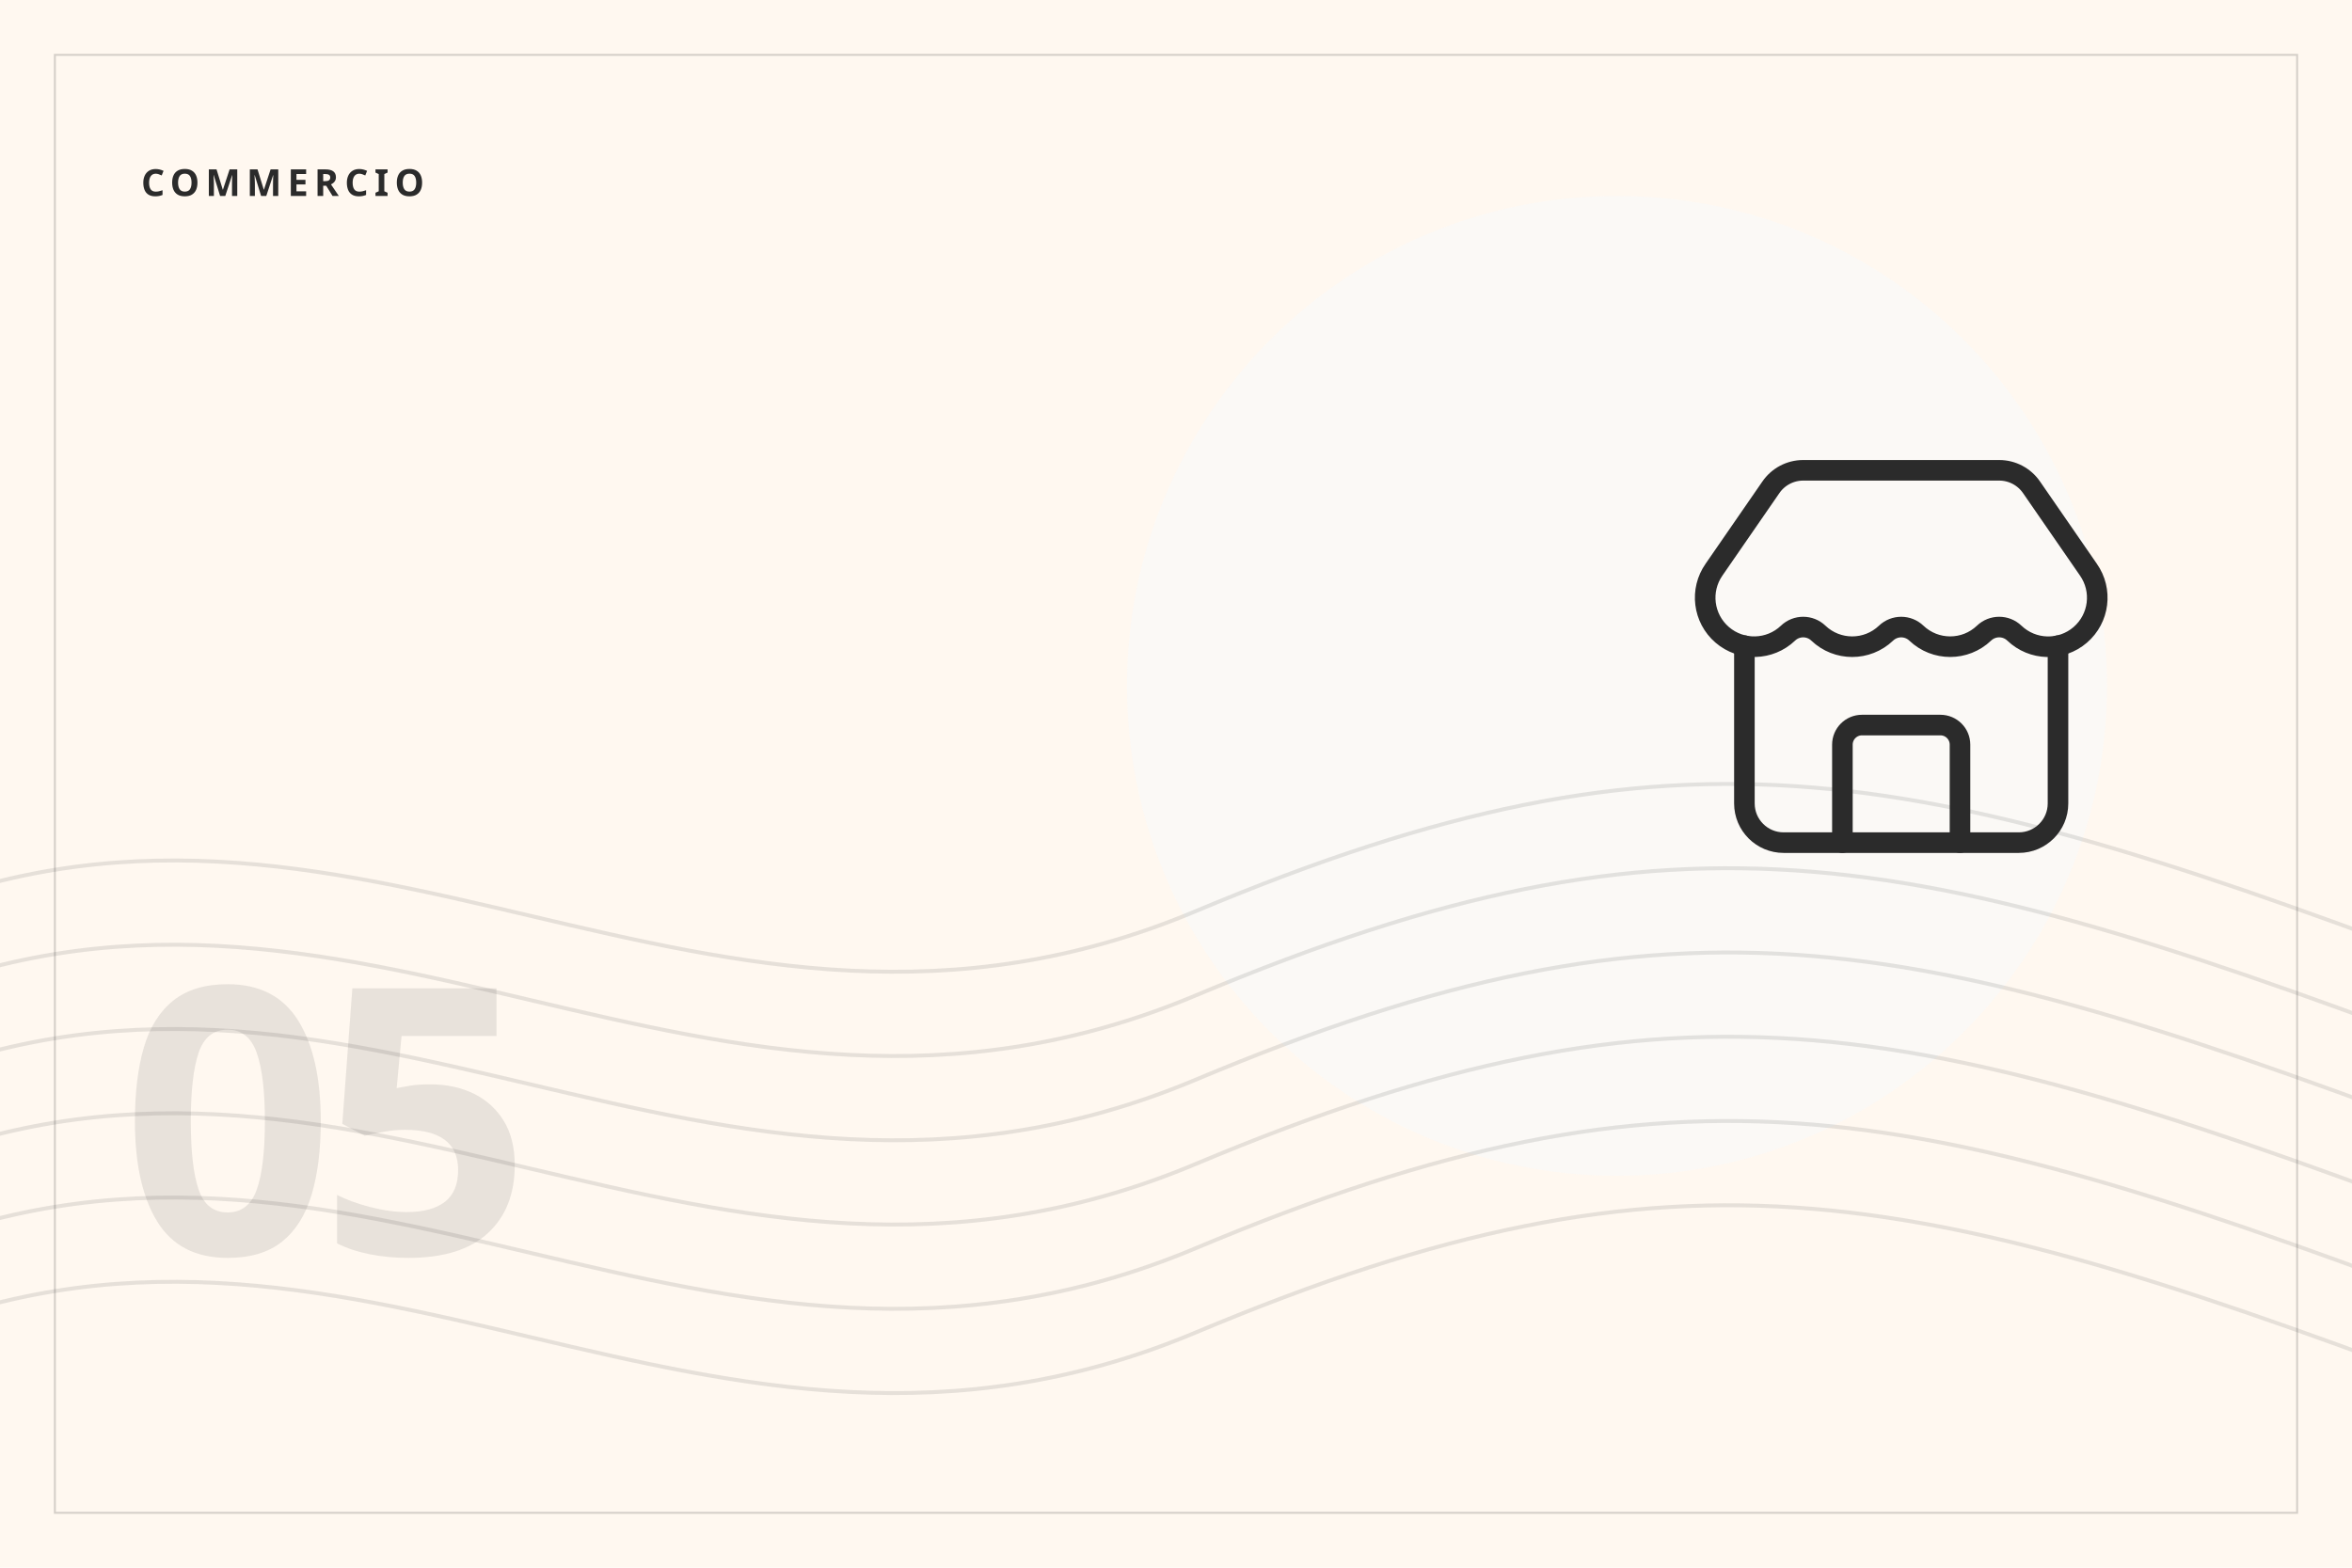
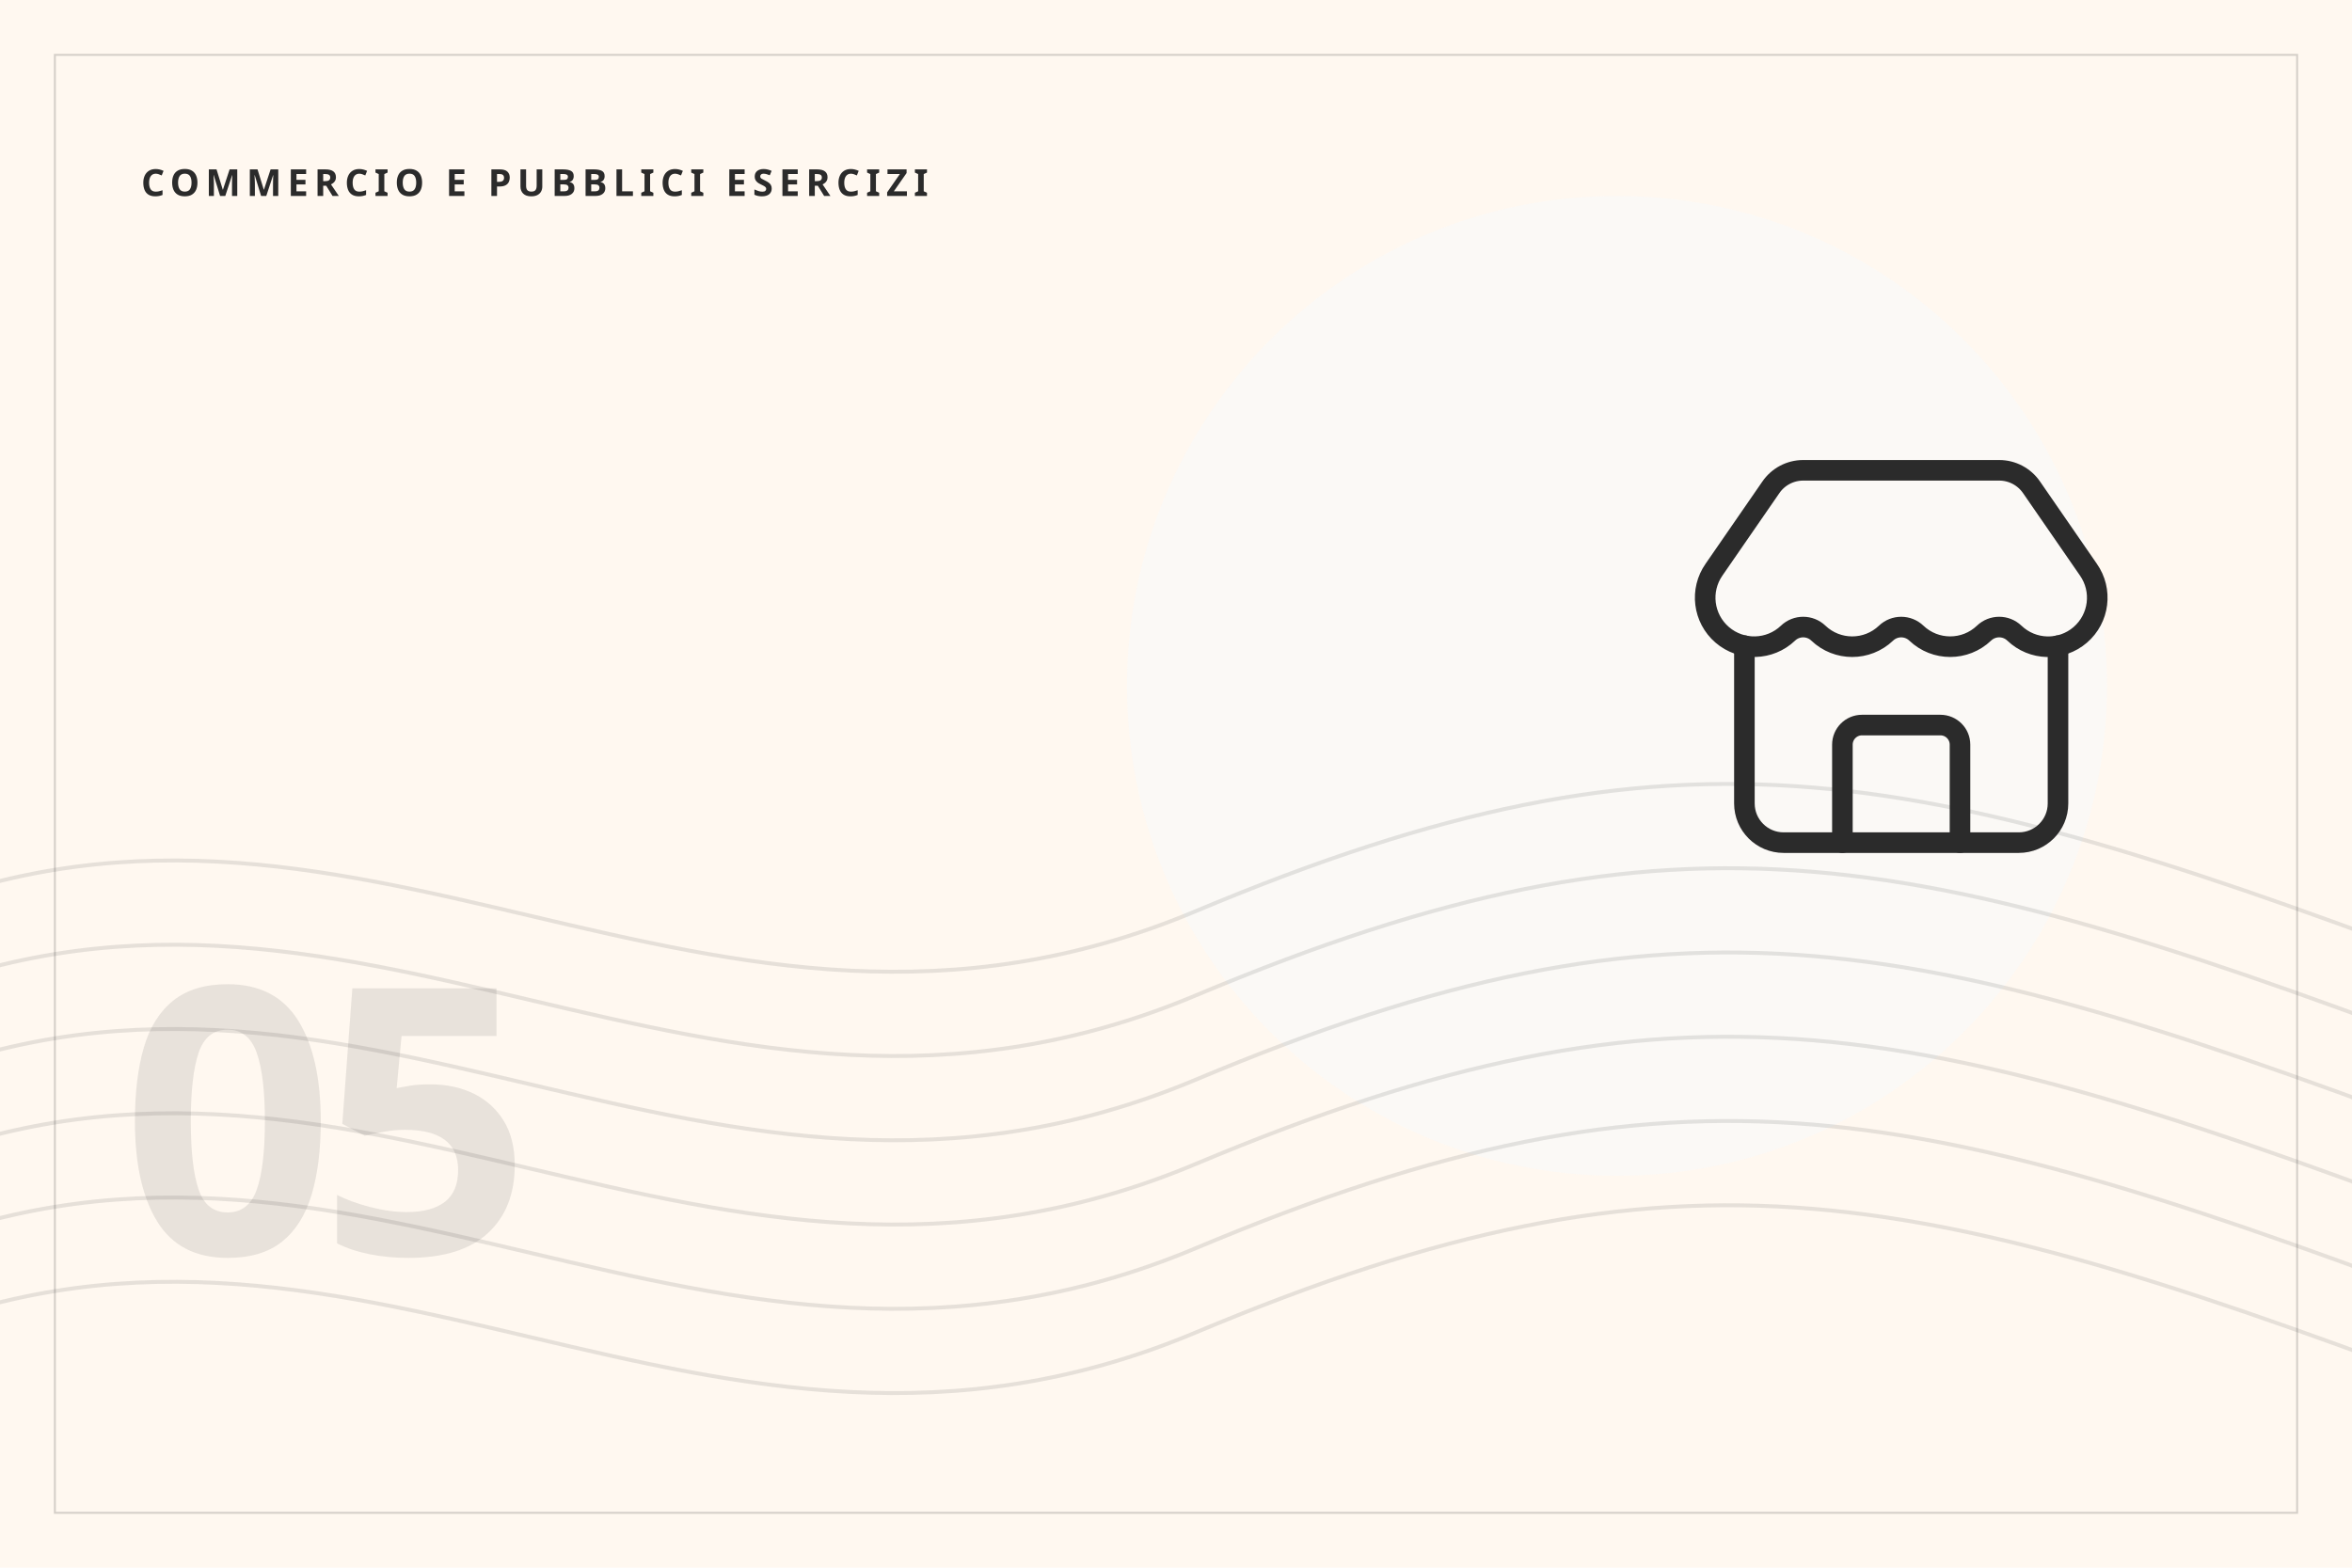
<svg xmlns="http://www.w3.org/2000/svg" width="1200" height="800" viewBox="0 0 1200 800" role="img" aria-labelledby="title desc">
  <rect width="1200" height="800" fill="#fff8f0" />
  <circle cx="825" cy="350" r="250" fill="#f9f9f9" opacity=".65" />
  <g fill="none" stroke="#2b2b2b" stroke-width="2" opacity=".12">
    <path d="M-60 470 C180 365,360 570,610 465 S980 390,1270 500" />
    <path d="M-60 513 C180 408,360 613,610 508 S980 433,1270 543" />
    <path d="M-60 556 C180 451,360 656,610 551 S980 476,1270 586" />
    <path d="M-60 599 C180 494,360 699,610 594 S980 519,1270 629" />
    <path d="M-60 642 C180 537,360 742,610 637 S980 562,1270 672" />
    <path d="M-60 685 C180 580,360 785,610 680 S980 605,1270 715" />
  </g>
-   <text x="72" y="100" fill="#2b2b2b" font-family="Noto Sans, sans-serif" font-size="19" font-weight="700" letter-spacing="3">COMMERCIO</text>
+   <text x="72" y="100" fill="#2b2b2b" font-family="Noto Sans, sans-serif" font-size="19" font-weight="700" letter-spacing="3">COMMERCIO E PUBBLICI ESERCIZI</text>
  <text x="62" y="640" fill="#2b2b2b" opacity=".11" font-family="Noto Sans, sans-serif" font-size="190" font-weight="700" letter-spacing="-8">05</text>
  <g transform="translate(850 220) rotate(0) scale(10)" fill="none" stroke="#2b2b2b" stroke-width="1.05" stroke-linecap="round" stroke-linejoin="round">
    <path d="M15 21v-5a1 1 0 0 0-1-1h-4a1 1 0 0 0-1 1v5" />
    <path d="M17.774 10.31a1.12 1.12 0 0 0-1.549 0 2.5 2.5 0 0 1-3.451 0 1.12 1.12 0 0 0-1.548 0 2.5 2.5 0 0 1-3.452 0 1.12 1.12 0 0 0-1.549 0 2.5 2.5 0 0 1-3.77-3.248l2.889-4.184A2 2 0 0 1 7 2h10a2 2 0 0 1 1.653.873l2.895 4.192a2.5 2.5 0 0 1-3.774 3.244" />
    <path d="M4 10.95V19a2 2 0 0 0 2 2h12a2 2 0 0 0 2-2v-8.05" />
  </g>
  <rect x="28" y="28" width="1144" height="744" fill="none" stroke="#2b2b2b" opacity=".2" />
</svg>
